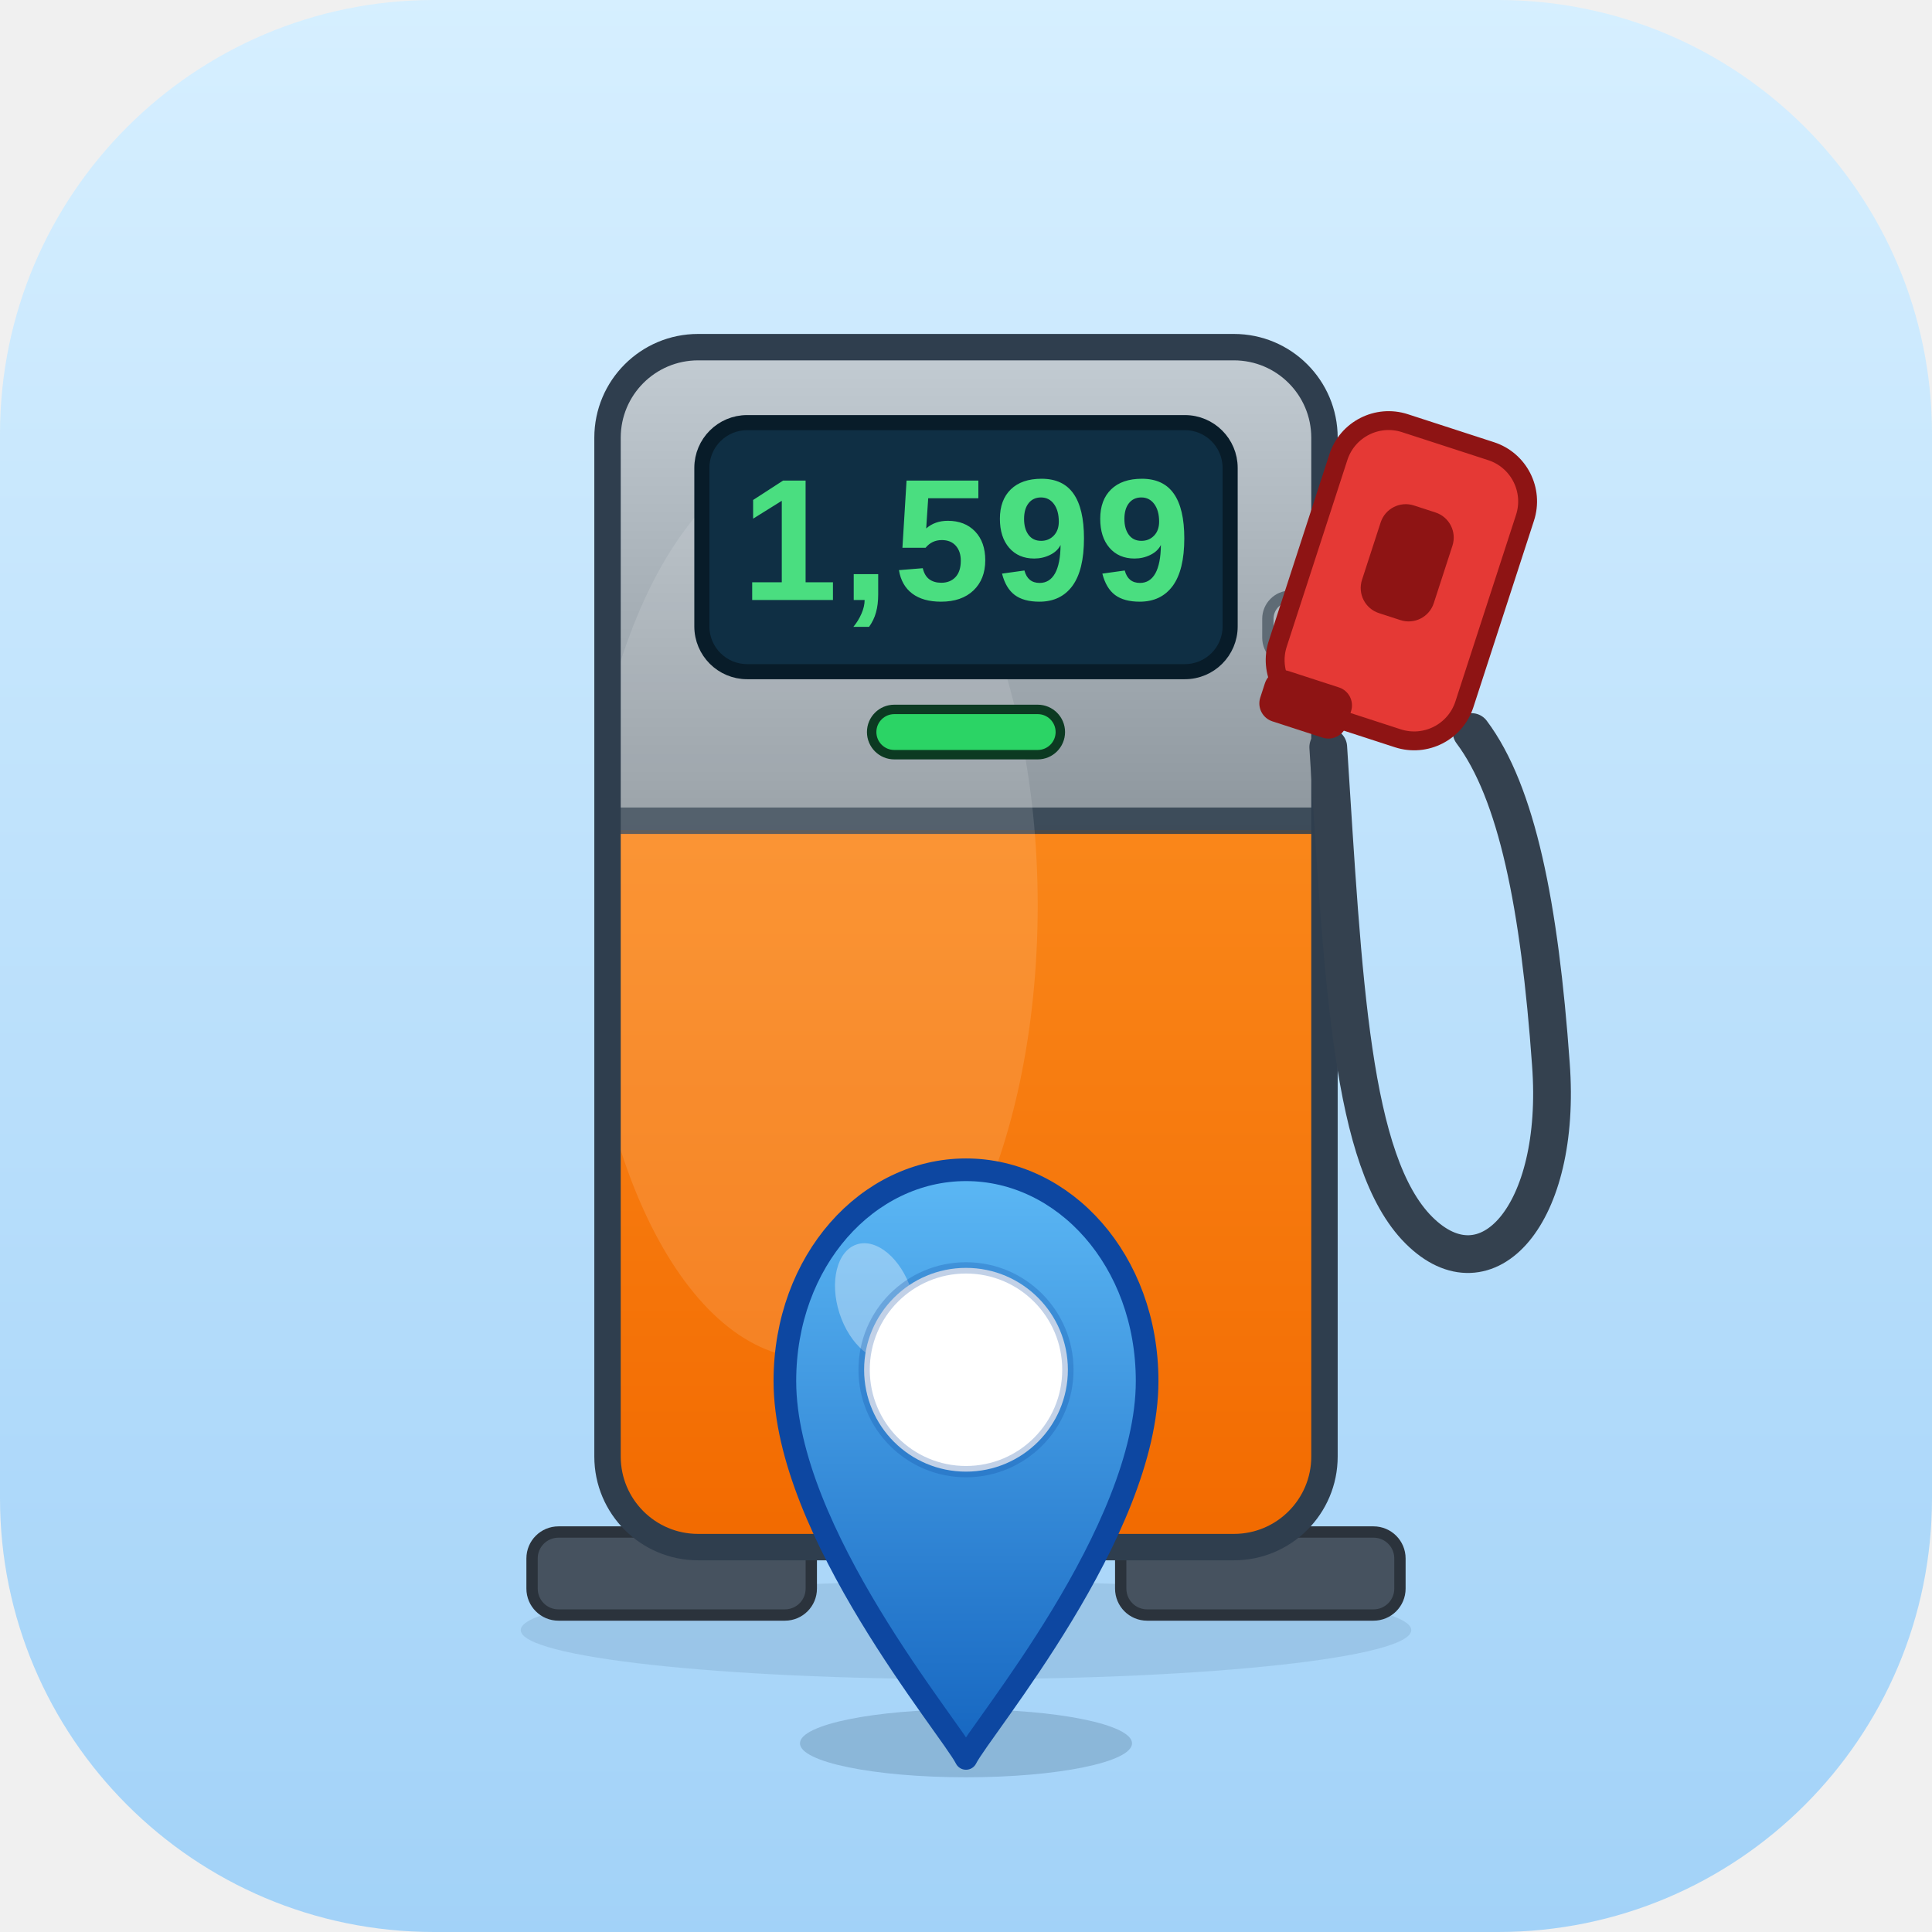
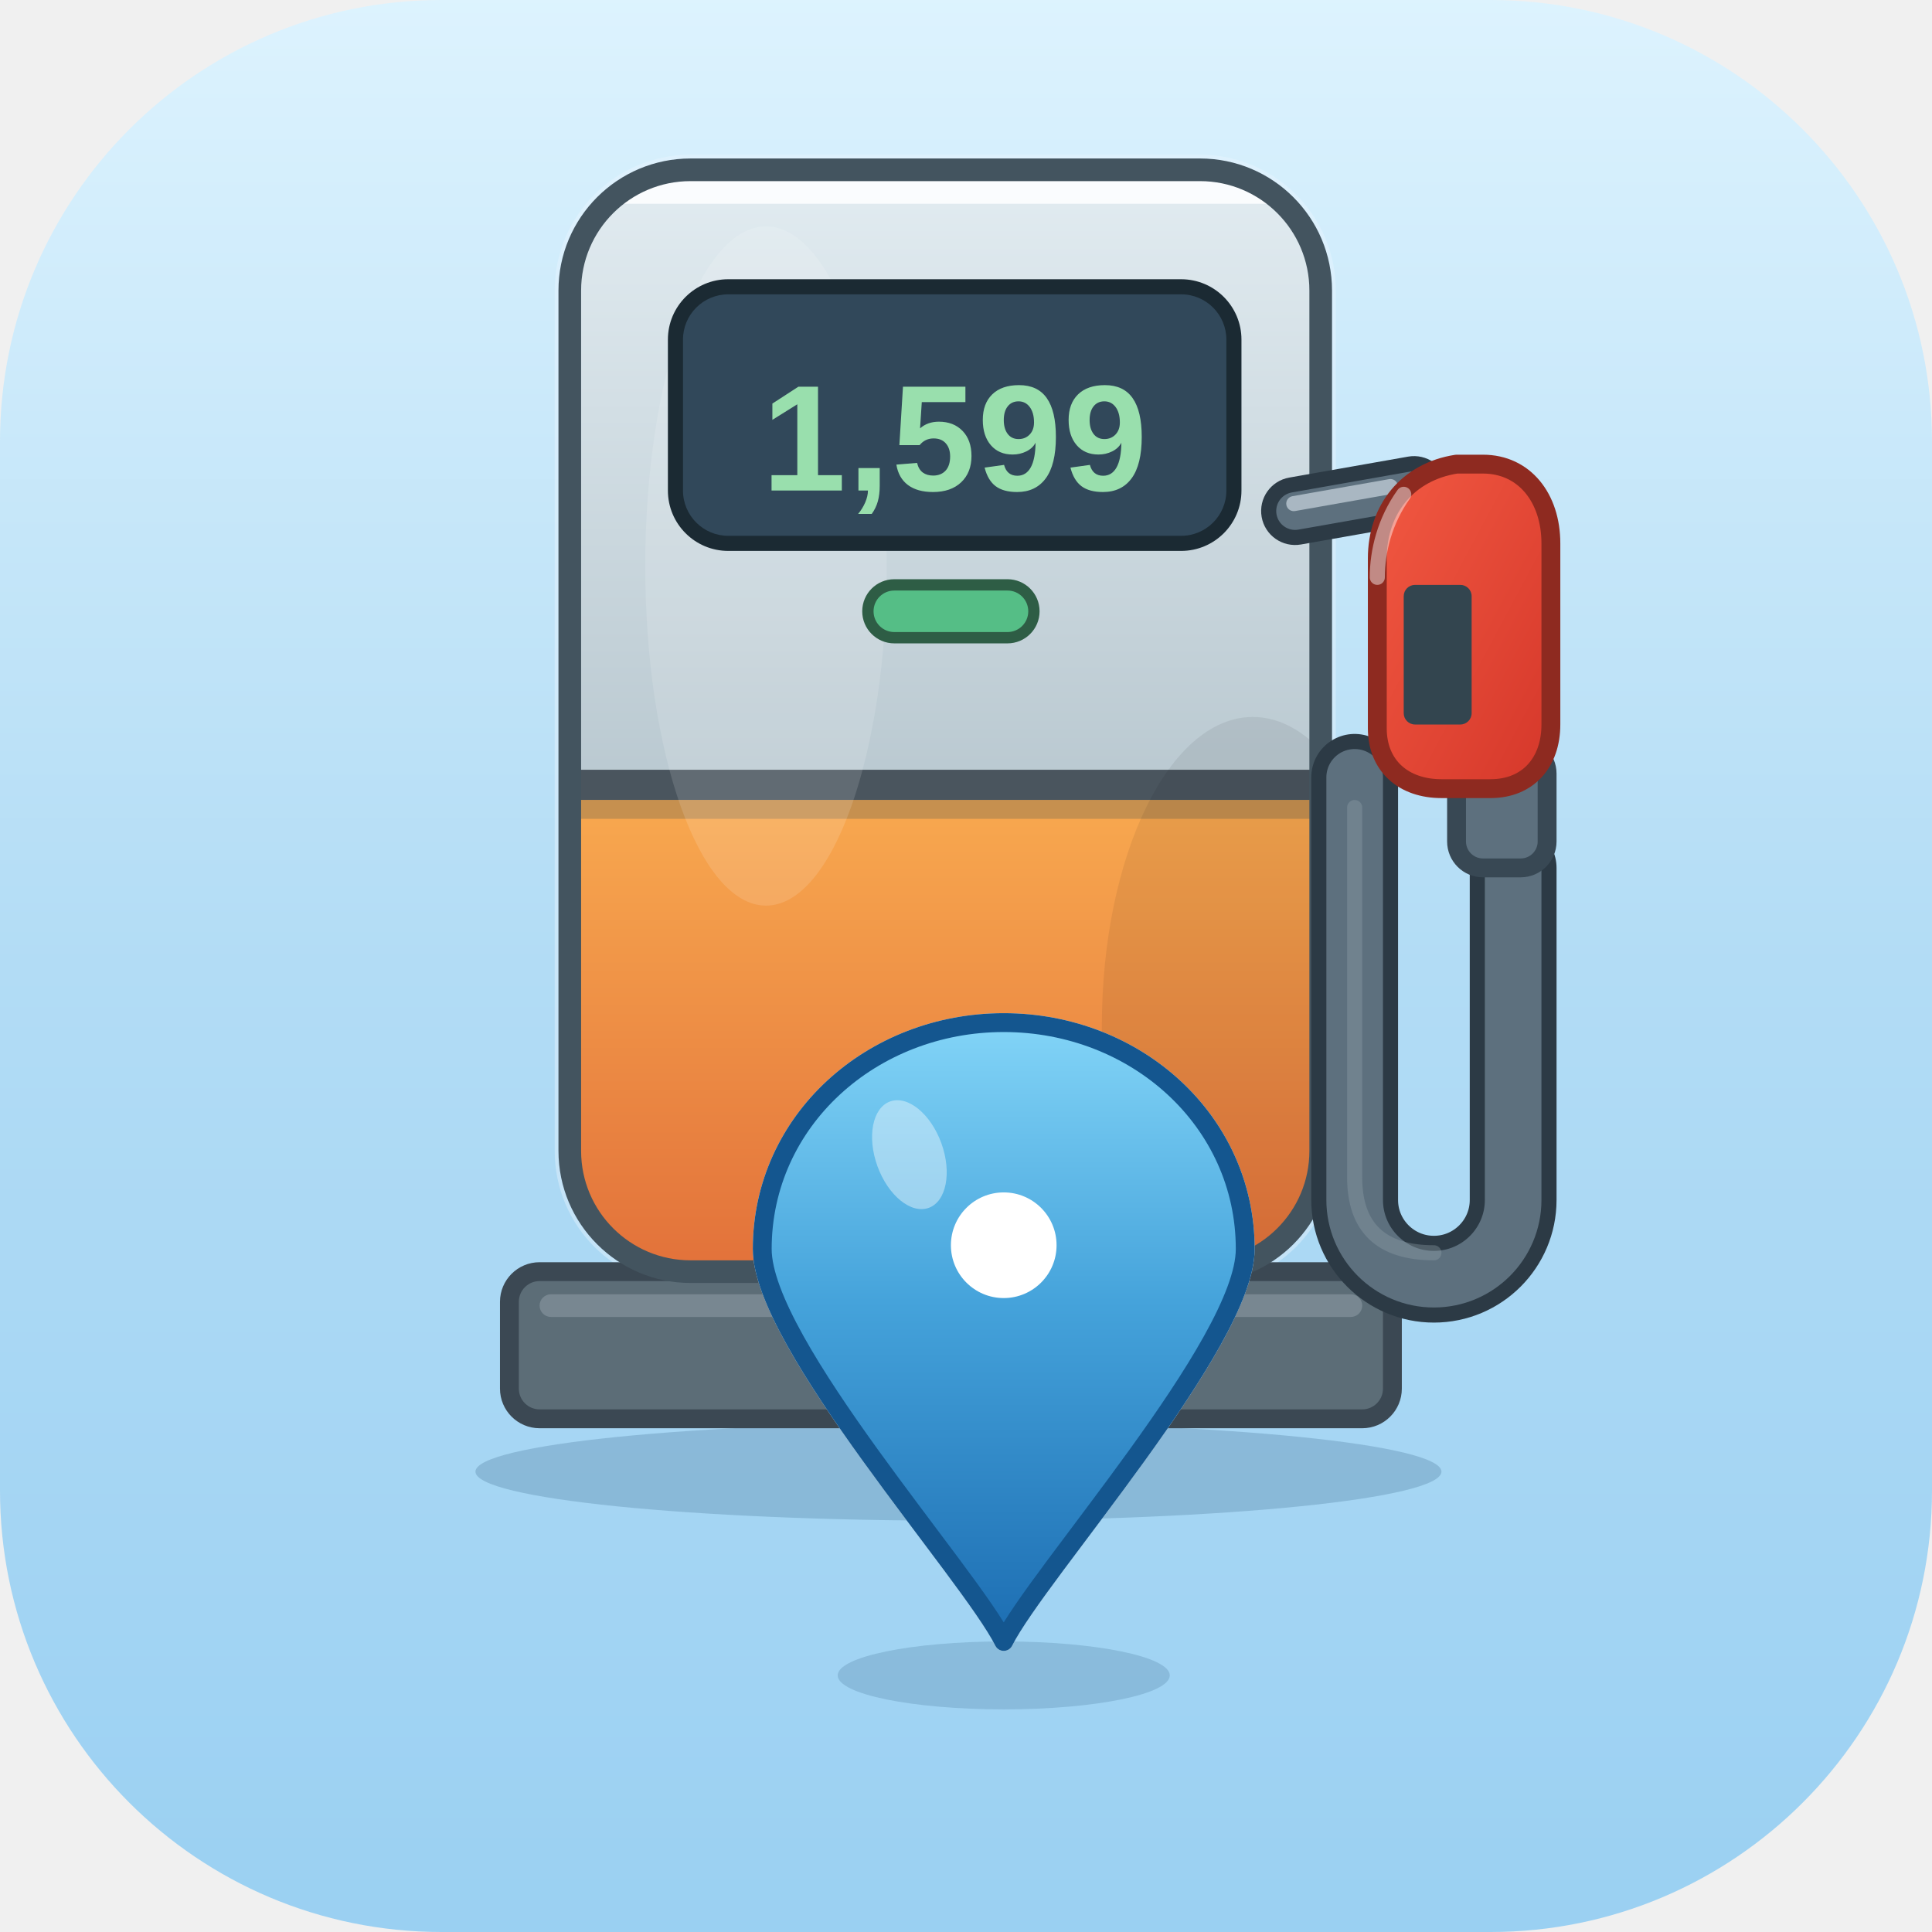
<svg xmlns="http://www.w3.org/2000/svg" viewBox="0 0 512 512" width="512" height="512">
  <defs>
    <linearGradient id="bg" x1="0" y1="0" x2="0" y2="1">
-       <stop offset="0%" stop-color="#d6efff" />
-       <stop offset="100%" stop-color="#a2d2f8" />
+       <stop offset="0%" stop-color="#DDF3FE" />
+       <stop offset="50%" stop-color="#B2DCF5" />
+       <stop offset="100%" stop-color="#9AD0F2" />
    </linearGradient>
    <linearGradient id="grey" x1="0" y1="0" x2="0" y2="1">
-       <stop offset="0%" stop-color="#c3ccd3" />
-       <stop offset="100%" stop-color="#8d969d" />
+       <stop offset="0%" stop-color="#E2ECF1" />
+       <stop offset="100%" stop-color="#9AADB7" />
    </linearGradient>
    <linearGradient id="orange" x1="0" y1="0" x2="0" y2="1">
-       <stop offset="0%" stop-color="#ff9a2b" />
-       <stop offset="100%" stop-color="#f26a00" />
+       <stop offset="0%" stop-color="#F9AB50" />
+       <stop offset="100%" stop-color="#E2713A" />
    </linearGradient>
    <linearGradient id="pinG" x1="0" y1="0" x2="0" y2="1">
-       <stop offset="0%" stop-color="#5cb8f5" />
-       <stop offset="100%" stop-color="#1565c0" />
+       <stop offset="0%" stop-color="#82D4F7" />
+       <stop offset="45%" stop-color="#45A3DB" />
+       <stop offset="100%" stop-color="#1C6DB2" />
+     </linearGradient>
+     <linearGradient id="noz" x1="0" y1="0" x2="1" y2="1">
+       <stop offset="0%" stop-color="#F25942" />
+       <stop offset="100%" stop-color="#D5372A" />
    </linearGradient>
    <clipPath id="bodyClip">
-       <rect x="161" y="92" width="190" height="318" rx="24" />
+       <path d="M183,45 H318 A32,32 0 0 1 350,77 V305 A32,32 0 0 1 318,337 H183 A32,32 0 0 1 151,305 V77 A32,32 0 0 1 183,45 Z" />
    </clipPath>
  </defs>
-   <rect width="512" height="512" rx="115" fill="url(#bg)" />
-   <ellipse cx="256" cy="432" rx="118" ry="13" fill="#0b2a4a" opacity="0.10" />
-   <rect x="141" y="406" width="74" height="22" rx="7" fill="#46525f" stroke="#2b333c" stroke-width="3" />
-   <rect x="297" y="406" width="74" height="22" rx="7" fill="#46525f" stroke="#2b333c" stroke-width="3" />
-   <rect x="161" y="92" width="190" height="318" rx="24" fill="url(#orange)" />
-   <g clip-path="url(#bodyClip)">
-     <rect x="161" y="92" width="190" height="128" fill="url(#grey)" />
-     <rect x="161" y="214" width="190" height="7" fill="#2f3e4e" opacity="0.85" />
-     <ellipse cx="215" cy="240" rx="60" ry="120" fill="#ffffff" opacity="0.12" />
+   <rect width="512" height="512" rx="117" fill="url(#bg)" />
+   <ellipse cx="254" cy="390" rx="128" ry="13" fill="#0B3A5E" opacity="0.18" />
+   <g>
+     <path d="M183,43 H318 A34,34 0 0 1 352,77 V305 A34,34 0 0 1 318,339 H183 A34,34 0 0 1 149,305 V77 A34,34 0 0 1 183,43 Z" fill="none" stroke="#EAF6FF" stroke-width="4" opacity="0.4" />
+     <rect x="135" y="337" width="234" height="39" rx="8" fill="#5C6D77" />
+     <rect x="135" y="337" width="234" height="39" rx="8" fill="none" stroke="#3B4853" stroke-width="5" />
+     <rect x="143" y="343" width="218" height="6" rx="3" fill="#93A2AB" opacity="0.5" />
+     <path d="M183,45 H318 A32,32 0 0 1 350,77 V305 A32,32 0 0 1 318,337 H183 A32,32 0 0 1 151,305 V77 A32,32 0 0 1 183,45 Z" fill="url(#grey)" />
+     <g clip-path="url(#bodyClip)">
+       <rect x="151" y="207" width="199" height="130" fill="url(#orange)" />
+       <rect x="151" y="204" width="199" height="8" fill="#4A555E" />
+       <rect x="151" y="212" width="199" height="5" fill="#8A7350" opacity="0.45" />
+       <rect x="151" y="45" width="199" height="9" fill="#FDFEFF" opacity="0.9" />
+       <ellipse cx="203" cy="150" rx="32" ry="90" fill="#FFFFFF" opacity="0.13" />
+       <ellipse cx="332" cy="272" rx="40" ry="82" fill="#000000" opacity="0.07" />
+     </g>
+     <path d="M183,45 H318 A32,32 0 0 1 350,77 V305 A32,32 0 0 1 318,337 H183 A32,32 0 0 1 151,305 V77 A32,32 0 0 1 183,45 Z" fill="none" stroke="#43545F" stroke-width="6" />
+     <rect x="177" y="74" width="152" height="72" rx="16" fill="#1B2A33" />
+     <rect x="181" y="78" width="144" height="64" rx="12" fill="#31485A" />
+     <text x="253" y="130" text-anchor="middle" fill="#99DFAD" font-size="40" font-family="Arial, Helvetica, sans-serif" font-weight="700" letter-spacing="0.5">1,599</text>
+     <rect x="230" y="155" width="44" height="14" rx="7" fill="#55BE86" stroke="#2E5D45" stroke-width="3" />
  </g>
-   <rect x="161" y="92" width="190" height="318" rx="24" fill="none" stroke="#2f3e4e" stroke-width="7" />
-   <path d="M 352 198 C 356 260 358 308 376 326 C 394 344 414 322 411 282 C 408 240 402 210 390 194" fill="none" stroke="#34414f" stroke-width="10" stroke-linecap="round" />
-   <rect x="336" y="158" width="28" height="17" rx="6" fill="#b0b8be" stroke="#5f6b75" stroke-width="3" />
-   <g transform="translate(372,152) rotate(18)">
-     <rect x="-26" y="-38" width="52" height="80" rx="14" fill="#e53935" stroke="#8e1414" stroke-width="5" />
-     <rect x="-10" y="-18" width="20" height="30" rx="7" fill="#8e1414" />
-     <rect x="-26" y="34" width="24" height="14" rx="5" fill="#8e1414" />
+   <g transform="rotate(-10 357 133)">
+     <rect x="336" y="126" width="46" height="14" rx="7" fill="#5D707E" stroke="#2C3A45" stroke-width="4" />
+     <rect x="341" y="129" width="30" height="4" rx="2" fill="#C9D6DE" opacity="0.7" />
  </g>
-   <rect x="186" y="112" width="140" height="66" rx="12" fill="#0f2f44" stroke="#081c29" stroke-width="4" />
-   <text x="256" y="159" text-anchor="middle" fill="#4ade80" font-size="46" font-family="Arial, Helvetica, sans-serif" font-weight="800" letter-spacing="1">1,599</text>
-   <rect x="231" y="188" width="50" height="12" rx="6" fill="#2bd465" stroke="#0c3a22" stroke-width="2.5" />
-   <ellipse cx="256" cy="462" rx="44" ry="9" fill="#0b2a4a" opacity="0.18" />
-   <path d="M 256 466 C 252 458 208 406 208 366 C 208 334 230 310 256 310 C 282 310 304 334 304 366 C 304 406 260 458 256 466 Z" fill="url(#pinG)" stroke="#0d47a1" stroke-width="6" stroke-linejoin="round" />
-   <ellipse cx="232" cy="345" rx="10" ry="16" fill="#ffffff" opacity="0.35" transform="rotate(-18 232 345)" />
-   <circle cx="256" cy="363" r="27" fill="#ffffff" />
-   <circle cx="256" cy="363" r="27" fill="none" stroke="#0d47a1" stroke-width="3" opacity="0.25" />
+   <g fill="none" stroke-linecap="round">
+     <path d="M359,206 V318 A21,21 0 0 0 401,318 V230" stroke="#2C3A45" stroke-width="23" />
+     <path d="M359,206 V318 A21,21 0 0 0 401,318 V230" stroke="#5D707E" stroke-width="15" />
+     <path d="M359,214 V312 Q359,332 380,332" stroke="#93A3AD" stroke-width="4" opacity="0.35" />
+   </g>
+   <g>
+     <rect x="386" y="198" width="24" height="32" rx="7" fill="#5D707E" stroke="#384854" stroke-width="5" />
+     <path d="M386,123 C373,125 365,135 365,148 V193 C365,203 372,209 382,209 H395 C405,209 411,202 411,192 V144 C411,132 404,123 393,123 Z" fill="url(#noz)" stroke="#8E2A20" stroke-width="5" stroke-linejoin="round" />
+     <rect x="372" y="155" width="18" height="37" rx="3" fill="#33454F" />
+     <path d="M372,131 C367,138 365,146 365,153" stroke="#FFFFFF" stroke-width="4" stroke-linecap="round" opacity="0.45" fill="none" />
+   </g>
+   <ellipse cx="266" cy="444" rx="44" ry="9" fill="#0B3A5E" opacity="0.16" />
+   <g>
+     <path d="M266,435 C257,417 202,356 202,331 C202,297 231,271 266,271 C301,271 330,297 330,331 C330,356 275,417 266,435 Z" fill="none" stroke="#DFEBF0" stroke-width="5" stroke-linejoin="round" />
+     <path d="M266,435 C257,417 202,356 202,331 C202,297 231,271 266,271 C301,271 330,297 330,331 C330,356 275,417 266,435 Z" fill="url(#pinG)" stroke="#14568F" stroke-width="5" stroke-linejoin="round" />
+     <ellipse cx="241" cy="306" rx="9" ry="15" fill="#FFFFFF" opacity="0.4" transform="rotate(-20 241 306)" />
+     <circle cx="266" cy="330" r="14" fill="#FFFFFF" />
+   </g>
</svg>
